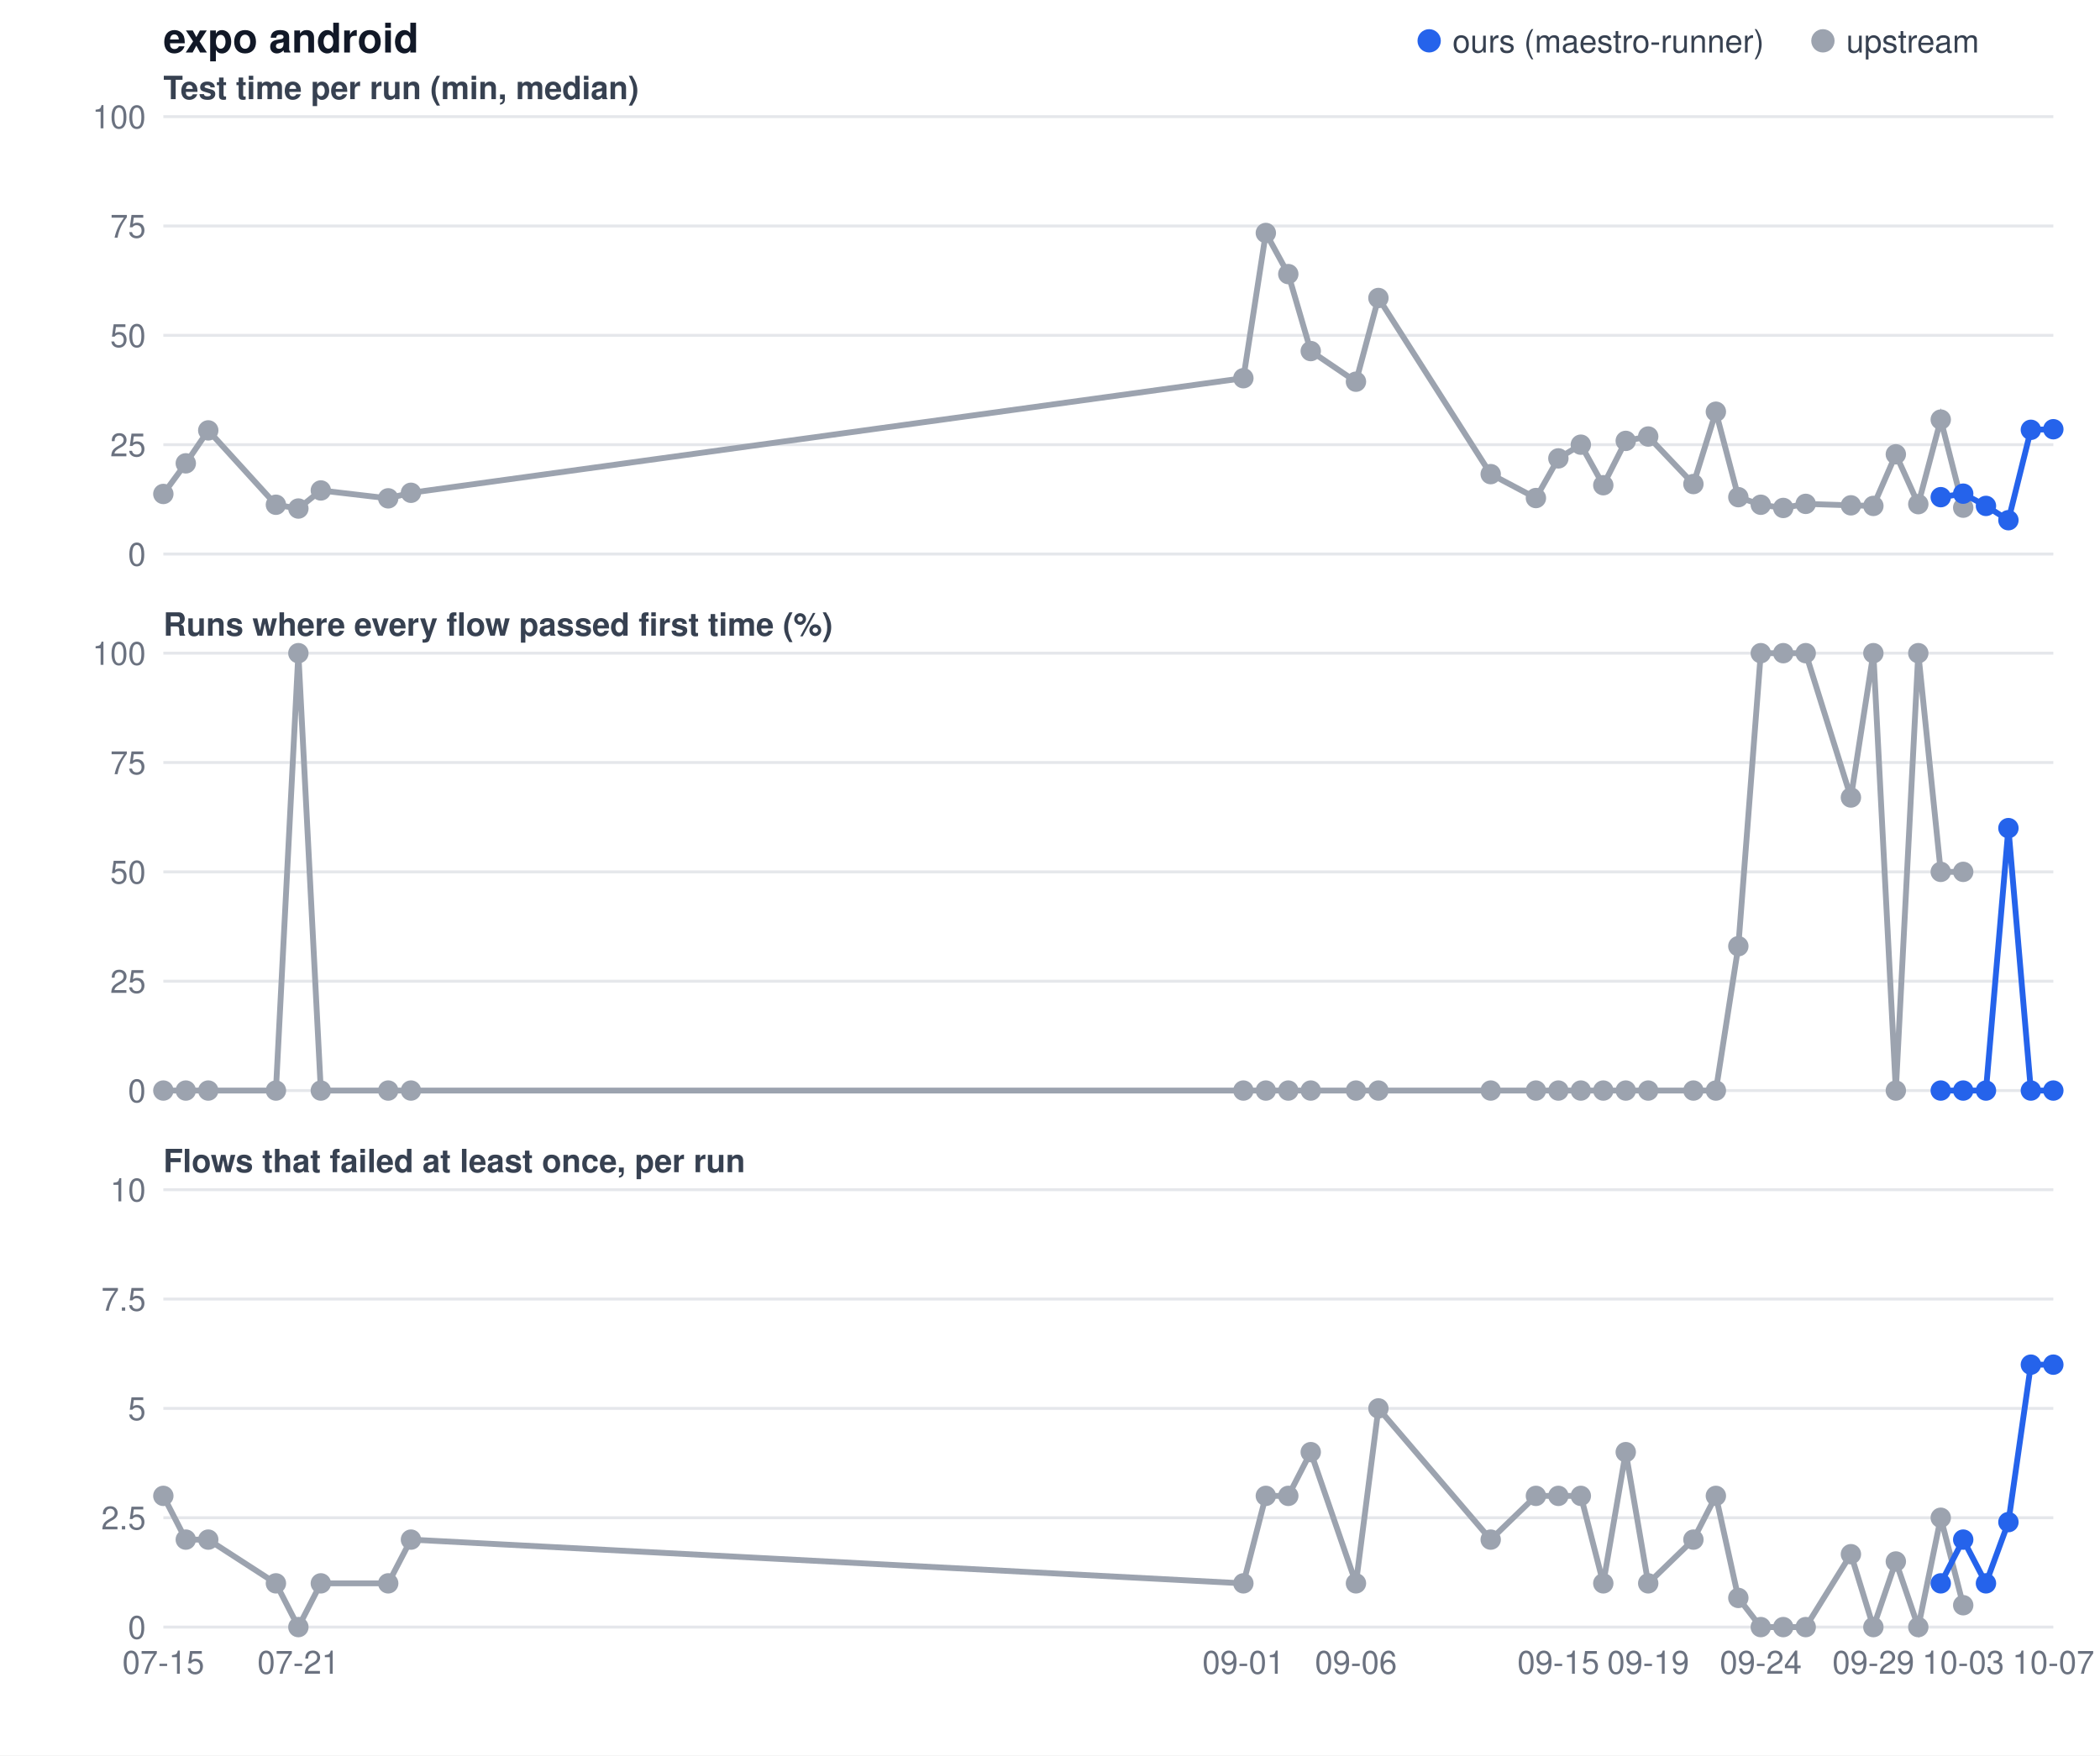
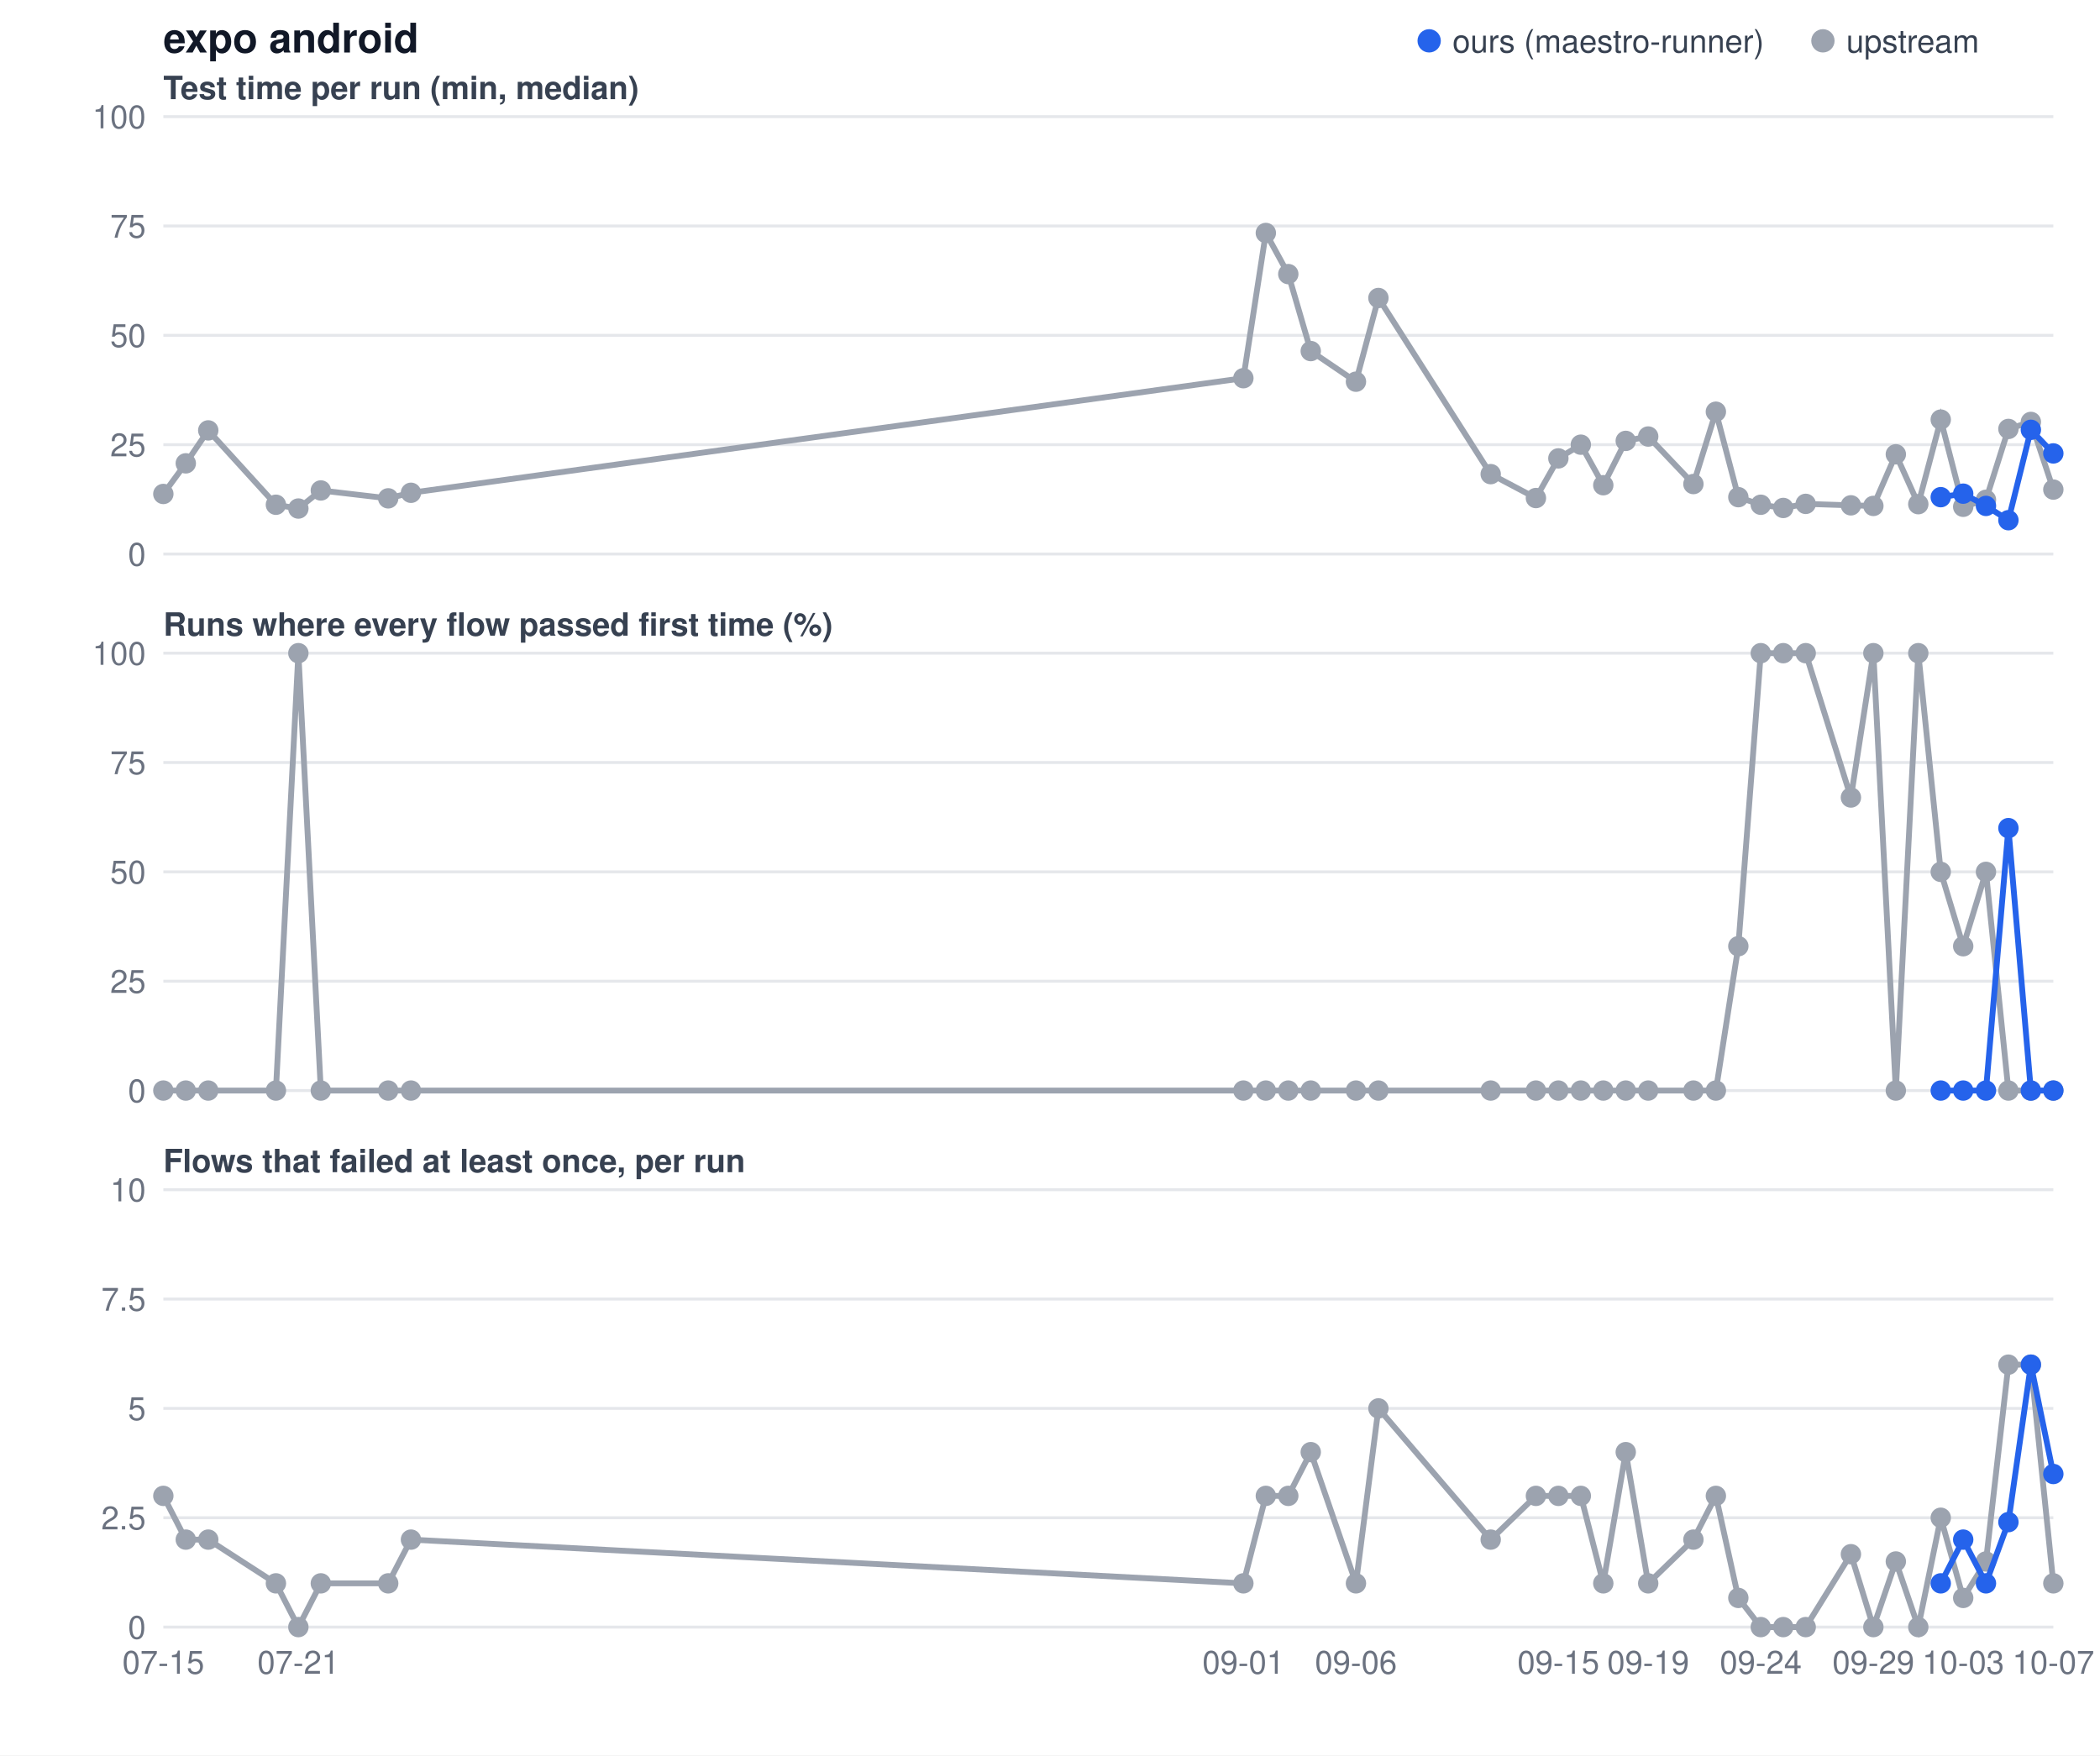
<svg xmlns="http://www.w3.org/2000/svg" width="720" height="602" font-family="-apple-system,Segoe UI,Helvetica,Arial,sans-serif" font-size="11">
  <rect width="100%" height="100%" fill="#ffffff" />
  <text x="56" y="18" font-size="14" font-weight="600" fill="#111827">expo android</text>
  <circle cx="490" cy="14" r="4" fill="#2563eb" />
  <text x="498" y="18" fill="#374151">ours (maestro-runner)</text>
  <circle cx="625" cy="14" r="4" fill="#9ca3af" />
  <text x="633" y="18" fill="#374151">upstream</text>
  <text x="56" y="34" fill="#374151" font-weight="600">Test time per run (min, median)</text>
  <line x1="56" x2="704" y1="190.0" y2="190.0" stroke="#e5e7eb" />
  <text x="50" y="194.0" text-anchor="end" fill="#6b7280">0</text>
  <line x1="56" x2="704" y1="152.5" y2="152.5" stroke="#e5e7eb" />
  <text x="50" y="156.5" text-anchor="end" fill="#6b7280">25</text>
  <line x1="56" x2="704" y1="115.0" y2="115.0" stroke="#e5e7eb" />
  <text x="50" y="119.0" text-anchor="end" fill="#6b7280">50</text>
  <line x1="56" x2="704" y1="77.5" y2="77.5" stroke="#e5e7eb" />
  <text x="50" y="81.5" text-anchor="end" fill="#6b7280">75</text>
  <line x1="56" x2="704" y1="40.0" y2="40.0" stroke="#e5e7eb" />
  <text x="50" y="44.0" text-anchor="end" fill="#6b7280">100</text>
-   <polyline fill="none" stroke="#9ca3af" stroke-width="2" points="56.0,169.4 63.7,158.9 71.4,147.6 94.6,173.1 102.3,174.4 110.0,168.2 133.1,170.9 140.9,169.0 426.3,129.7 434.0,79.9 441.7,94.0 449.4,120.4 464.9,130.9 472.6,102.2 511.1,162.6 526.6,170.8 534.3,157.2 542.0,152.5 549.7,166.4 557.4,151.2 565.1,149.7 580.6,166.0 588.3,141.2 596.0,170.5 603.7,173.1 611.4,174.2 619.1,172.8 634.6,173.3 642.3,173.5 650.0,155.8 657.7,172.9 665.4,143.9 673.1,174.1" />
+   <polyline fill="none" stroke="#9ca3af" stroke-width="2" points="56.0,169.4 63.7,158.9 71.4,147.6 94.6,173.1 102.3,174.4 110.0,168.2 133.1,170.9 140.9,169.0 426.3,129.7 434.0,79.9 441.7,94.0 449.4,120.4 464.9,130.9 472.6,102.2 511.1,162.6 526.6,170.8 534.3,157.2 542.0,152.5 549.7,166.4 557.4,151.2 565.1,149.7 580.6,166.0 588.3,141.2 596.0,170.5 603.7,173.1 611.4,174.2 619.1,172.8 634.6,173.3 642.3,173.5 650.0,155.8 657.7,172.9 665.4,143.9 673.1,173.8 680.9,171.4 688.6,147.1 696.3,144.7 704.0,167.9" />
  <circle cx="56.0" cy="169.4" r="3.5" fill="#9ca3af" />
  <circle cx="63.7" cy="158.9" r="3.5" fill="#9ca3af" />
  <circle cx="71.4" cy="147.6" r="3.5" fill="#9ca3af" />
  <circle cx="94.6" cy="173.1" r="3.5" fill="#9ca3af" />
  <circle cx="102.3" cy="174.4" r="3.5" fill="#9ca3af" />
  <circle cx="110.0" cy="168.2" r="3.5" fill="#9ca3af" />
  <circle cx="133.1" cy="170.9" r="3.5" fill="#9ca3af" />
  <circle cx="140.9" cy="169.0" r="3.5" fill="#9ca3af" />
  <circle cx="426.3" cy="129.7" r="3.5" fill="#9ca3af" />
  <circle cx="434.0" cy="79.9" r="3.5" fill="#9ca3af" />
  <circle cx="441.7" cy="94.0" r="3.5" fill="#9ca3af" />
  <circle cx="449.4" cy="120.4" r="3.5" fill="#9ca3af" />
  <circle cx="464.9" cy="130.9" r="3.5" fill="#9ca3af" />
  <circle cx="472.6" cy="102.2" r="3.5" fill="#9ca3af" />
  <circle cx="511.1" cy="162.6" r="3.5" fill="#9ca3af" />
  <circle cx="526.6" cy="170.8" r="3.5" fill="#9ca3af" />
  <circle cx="534.3" cy="157.2" r="3.5" fill="#9ca3af" />
  <circle cx="542.0" cy="152.5" r="3.5" fill="#9ca3af" />
  <circle cx="549.7" cy="166.4" r="3.5" fill="#9ca3af" />
  <circle cx="557.4" cy="151.2" r="3.5" fill="#9ca3af" />
  <circle cx="565.1" cy="149.7" r="3.5" fill="#9ca3af" />
  <circle cx="580.6" cy="166.0" r="3.5" fill="#9ca3af" />
  <circle cx="588.3" cy="141.2" r="3.5" fill="#9ca3af" />
  <circle cx="596.0" cy="170.5" r="3.5" fill="#9ca3af" />
  <circle cx="603.7" cy="173.1" r="3.5" fill="#9ca3af" />
  <circle cx="611.4" cy="174.2" r="3.5" fill="#9ca3af" />
  <circle cx="619.1" cy="172.8" r="3.5" fill="#9ca3af" />
  <circle cx="634.6" cy="173.3" r="3.5" fill="#9ca3af" />
  <circle cx="642.3" cy="173.5" r="3.5" fill="#9ca3af" />
  <circle cx="650.0" cy="155.8" r="3.5" fill="#9ca3af" />
  <circle cx="657.7" cy="172.9" r="3.5" fill="#9ca3af" />
  <circle cx="665.4" cy="143.9" r="3.5" fill="#9ca3af" />
-   <circle cx="673.1" cy="174.1" r="3.5" fill="#9ca3af" />
-   <polyline fill="none" stroke="#2563eb" stroke-width="2" points="665.4,170.5 673.1,169.3 680.9,173.5 688.6,178.4 696.3,147.4 704.0,147.2" />
+   <circle cx="673.1" cy="173.8" r="3.5" fill="#9ca3af" />
+   <circle cx="680.9" cy="171.4" r="3.5" fill="#9ca3af" />
+   <circle cx="688.6" cy="147.1" r="3.5" fill="#9ca3af" />
+   <circle cx="696.3" cy="144.7" r="3.5" fill="#9ca3af" />
+   <circle cx="704.0" cy="167.9" r="3.5" fill="#9ca3af" />
+   <polyline fill="none" stroke="#2563eb" stroke-width="2" points="665.4,170.5 673.1,169.3 680.9,173.5 688.6,178.4 696.3,147.4 704.0,155.5" />
  <circle cx="665.4" cy="170.5" r="3.5" fill="#2563eb" />
  <circle cx="673.1" cy="169.3" r="3.5" fill="#2563eb" />
  <circle cx="680.9" cy="173.5" r="3.5" fill="#2563eb" />
  <circle cx="688.6" cy="178.4" r="3.5" fill="#2563eb" />
  <circle cx="696.3" cy="147.4" r="3.5" fill="#2563eb" />
-   <circle cx="704.0" cy="147.2" r="3.5" fill="#2563eb" />
+   <circle cx="704.0" cy="155.5" r="3.5" fill="#2563eb" />
  <text x="56" y="218" fill="#374151" font-weight="600">Runs where every flow passed first time (%)</text>
  <line x1="56" x2="704" y1="374.0" y2="374.0" stroke="#e5e7eb" />
  <text x="50" y="378.0" text-anchor="end" fill="#6b7280">0</text>
  <line x1="56" x2="704" y1="336.5" y2="336.5" stroke="#e5e7eb" />
  <text x="50" y="340.5" text-anchor="end" fill="#6b7280">25</text>
  <line x1="56" x2="704" y1="299.0" y2="299.0" stroke="#e5e7eb" />
  <text x="50" y="303.0" text-anchor="end" fill="#6b7280">50</text>
  <line x1="56" x2="704" y1="261.5" y2="261.5" stroke="#e5e7eb" />
  <text x="50" y="265.5" text-anchor="end" fill="#6b7280">75</text>
  <line x1="56" x2="704" y1="224.0" y2="224.0" stroke="#e5e7eb" />
  <text x="50" y="228.0" text-anchor="end" fill="#6b7280">100</text>
-   <polyline fill="none" stroke="#9ca3af" stroke-width="2" points="56.0,374.0 63.7,374.0 71.4,374.0 94.6,374.0 102.3,224.0 110.0,374.0 133.1,374.0 140.9,374.0 426.3,374.0 434.0,374.0 441.7,374.0 449.4,374.0 464.9,374.0 472.6,374.0 511.1,374.0 526.6,374.0 534.3,374.0 542.0,374.0 549.7,374.0 557.4,374.0 565.1,374.0 580.6,374.0 588.3,374.0 596.0,324.5 603.7,224.0 611.4,224.0 619.1,224.0 634.6,273.5 642.3,224.0 650.0,374.0 657.7,224.0 665.4,299.0 673.1,299.0" />
+   <polyline fill="none" stroke="#9ca3af" stroke-width="2" points="56.0,374.0 63.7,374.0 71.4,374.0 94.6,374.0 102.3,224.0 110.0,374.0 133.1,374.0 140.9,374.0 426.3,374.0 434.0,374.0 441.7,374.0 449.4,374.0 464.9,374.0 472.6,374.0 511.1,374.0 526.6,374.0 534.3,374.0 542.0,374.0 549.7,374.0 557.4,374.0 565.1,374.0 580.6,374.0 588.3,374.0 596.0,324.5 603.7,224.0 611.4,224.0 619.1,224.0 634.6,273.5 642.3,224.0 650.0,374.0 657.7,224.0 665.4,299.0 673.1,324.5 680.9,299.0 688.6,374.0 696.3,374.0 704.0,374.0" />
  <circle cx="56.0" cy="374.0" r="3.5" fill="#9ca3af" />
  <circle cx="63.7" cy="374.0" r="3.5" fill="#9ca3af" />
  <circle cx="71.4" cy="374.0" r="3.5" fill="#9ca3af" />
  <circle cx="94.6" cy="374.0" r="3.5" fill="#9ca3af" />
  <circle cx="102.3" cy="224.0" r="3.5" fill="#9ca3af" />
  <circle cx="110.0" cy="374.0" r="3.5" fill="#9ca3af" />
  <circle cx="133.1" cy="374.0" r="3.5" fill="#9ca3af" />
  <circle cx="140.9" cy="374.0" r="3.5" fill="#9ca3af" />
  <circle cx="426.3" cy="374.0" r="3.5" fill="#9ca3af" />
  <circle cx="434.0" cy="374.0" r="3.5" fill="#9ca3af" />
  <circle cx="441.7" cy="374.0" r="3.5" fill="#9ca3af" />
  <circle cx="449.4" cy="374.0" r="3.5" fill="#9ca3af" />
  <circle cx="464.9" cy="374.0" r="3.5" fill="#9ca3af" />
  <circle cx="472.6" cy="374.0" r="3.5" fill="#9ca3af" />
  <circle cx="511.1" cy="374.0" r="3.5" fill="#9ca3af" />
  <circle cx="526.6" cy="374.0" r="3.5" fill="#9ca3af" />
  <circle cx="534.3" cy="374.0" r="3.5" fill="#9ca3af" />
  <circle cx="542.0" cy="374.0" r="3.5" fill="#9ca3af" />
  <circle cx="549.7" cy="374.0" r="3.5" fill="#9ca3af" />
  <circle cx="557.4" cy="374.0" r="3.5" fill="#9ca3af" />
  <circle cx="565.1" cy="374.0" r="3.5" fill="#9ca3af" />
  <circle cx="580.6" cy="374.0" r="3.5" fill="#9ca3af" />
  <circle cx="588.3" cy="374.0" r="3.5" fill="#9ca3af" />
  <circle cx="596.0" cy="324.5" r="3.5" fill="#9ca3af" />
  <circle cx="603.7" cy="224.0" r="3.5" fill="#9ca3af" />
  <circle cx="611.4" cy="224.0" r="3.5" fill="#9ca3af" />
  <circle cx="619.1" cy="224.0" r="3.5" fill="#9ca3af" />
  <circle cx="634.6" cy="273.5" r="3.5" fill="#9ca3af" />
  <circle cx="642.3" cy="224.0" r="3.5" fill="#9ca3af" />
  <circle cx="650.0" cy="374.0" r="3.5" fill="#9ca3af" />
  <circle cx="657.7" cy="224.0" r="3.5" fill="#9ca3af" />
  <circle cx="665.4" cy="299.0" r="3.5" fill="#9ca3af" />
-   <circle cx="673.1" cy="299.0" r="3.5" fill="#9ca3af" />
+   <circle cx="673.1" cy="324.5" r="3.5" fill="#9ca3af" />
+   <circle cx="680.9" cy="299.0" r="3.5" fill="#9ca3af" />
+   <circle cx="688.6" cy="374.0" r="3.5" fill="#9ca3af" />
+   <circle cx="696.3" cy="374.0" r="3.5" fill="#9ca3af" />
+   <circle cx="704.0" cy="374.0" r="3.5" fill="#9ca3af" />
  <polyline fill="none" stroke="#2563eb" stroke-width="2" points="665.4,374.0 673.1,374.0 680.9,374.0 688.6,284.0 696.3,374.0 704.0,374.0" />
  <circle cx="665.4" cy="374.0" r="3.5" fill="#2563eb" />
  <circle cx="673.1" cy="374.0" r="3.5" fill="#2563eb" />
  <circle cx="680.9" cy="374.0" r="3.5" fill="#2563eb" />
  <circle cx="688.6" cy="284.0" r="3.5" fill="#2563eb" />
  <circle cx="696.3" cy="374.0" r="3.5" fill="#2563eb" />
  <circle cx="704.0" cy="374.0" r="3.5" fill="#2563eb" />
  <text x="56" y="402" fill="#374151" font-weight="600">Flows that failed at least once, per run</text>
  <line x1="56" x2="704" y1="558.0" y2="558.0" stroke="#e5e7eb" />
  <text x="50" y="562.0" text-anchor="end" fill="#6b7280">0</text>
  <line x1="56" x2="704" y1="520.5" y2="520.5" stroke="#e5e7eb" />
  <text x="50" y="524.5" text-anchor="end" fill="#6b7280">2.5</text>
  <line x1="56" x2="704" y1="483.0" y2="483.0" stroke="#e5e7eb" />
  <text x="50" y="487.0" text-anchor="end" fill="#6b7280">5</text>
  <line x1="56" x2="704" y1="445.5" y2="445.5" stroke="#e5e7eb" />
  <text x="50" y="449.5" text-anchor="end" fill="#6b7280">7.5</text>
  <line x1="56" x2="704" y1="408.0" y2="408.0" stroke="#e5e7eb" />
  <text x="50" y="412.0" text-anchor="end" fill="#6b7280">10</text>
-   <polyline fill="none" stroke="#9ca3af" stroke-width="2" points="56.0,513.0 63.7,528.0 71.4,528.0 94.6,543.0 102.3,558.0 110.0,543.0 133.1,543.0 140.9,528.0 426.3,543.0 434.0,513.0 441.7,513.0 449.4,498.0 464.9,543.0 472.6,483.0 511.1,528.0 526.6,513.0 534.3,513.0 542.0,513.0 549.7,543.0 557.4,498.0 565.1,543.0 580.6,528.0 588.3,513.0 596.0,548.0 603.7,558.0 611.4,558.0 619.1,558.0 634.6,533.0 642.3,558.0 650.0,535.5 657.7,558.0 665.4,520.5 673.1,550.5" />
+   <polyline fill="none" stroke="#9ca3af" stroke-width="2" points="56.0,513.0 63.7,528.0 71.4,528.0 94.6,543.0 102.3,558.0 110.0,543.0 133.1,543.0 140.9,528.0 426.3,543.0 434.0,513.0 441.7,513.0 449.4,498.0 464.9,543.0 472.6,483.0 511.1,528.0 526.6,513.0 534.3,513.0 542.0,513.0 549.7,543.0 557.4,498.0 565.1,543.0 580.6,528.0 588.3,513.0 596.0,548.0 603.7,558.0 611.4,558.0 619.1,558.0 634.6,533.0 642.3,558.0 650.0,535.5 657.7,558.0 665.4,520.5 673.1,548.0 680.9,535.5 688.6,468.0 696.3,468.0 704.0,543.0" />
  <circle cx="56.0" cy="513.0" r="3.5" fill="#9ca3af" />
  <circle cx="63.7" cy="528.0" r="3.5" fill="#9ca3af" />
  <circle cx="71.4" cy="528.0" r="3.5" fill="#9ca3af" />
  <circle cx="94.6" cy="543.0" r="3.5" fill="#9ca3af" />
  <circle cx="102.3" cy="558.0" r="3.5" fill="#9ca3af" />
  <circle cx="110.0" cy="543.0" r="3.5" fill="#9ca3af" />
  <circle cx="133.1" cy="543.0" r="3.5" fill="#9ca3af" />
  <circle cx="140.9" cy="528.0" r="3.5" fill="#9ca3af" />
  <circle cx="426.3" cy="543.0" r="3.5" fill="#9ca3af" />
  <circle cx="434.0" cy="513.0" r="3.5" fill="#9ca3af" />
  <circle cx="441.7" cy="513.0" r="3.5" fill="#9ca3af" />
  <circle cx="449.4" cy="498.0" r="3.5" fill="#9ca3af" />
  <circle cx="464.9" cy="543.0" r="3.5" fill="#9ca3af" />
  <circle cx="472.6" cy="483.0" r="3.5" fill="#9ca3af" />
  <circle cx="511.1" cy="528.0" r="3.5" fill="#9ca3af" />
  <circle cx="526.6" cy="513.0" r="3.5" fill="#9ca3af" />
  <circle cx="534.3" cy="513.0" r="3.5" fill="#9ca3af" />
  <circle cx="542.0" cy="513.0" r="3.5" fill="#9ca3af" />
  <circle cx="549.7" cy="543.0" r="3.5" fill="#9ca3af" />
  <circle cx="557.4" cy="498.0" r="3.5" fill="#9ca3af" />
  <circle cx="565.1" cy="543.0" r="3.5" fill="#9ca3af" />
  <circle cx="580.6" cy="528.0" r="3.5" fill="#9ca3af" />
  <circle cx="588.3" cy="513.0" r="3.5" fill="#9ca3af" />
  <circle cx="596.0" cy="548.0" r="3.5" fill="#9ca3af" />
  <circle cx="603.7" cy="558.0" r="3.5" fill="#9ca3af" />
  <circle cx="611.4" cy="558.0" r="3.5" fill="#9ca3af" />
  <circle cx="619.1" cy="558.0" r="3.5" fill="#9ca3af" />
  <circle cx="634.6" cy="533.0" r="3.5" fill="#9ca3af" />
  <circle cx="642.3" cy="558.0" r="3.5" fill="#9ca3af" />
  <circle cx="650.0" cy="535.5" r="3.5" fill="#9ca3af" />
  <circle cx="657.7" cy="558.0" r="3.5" fill="#9ca3af" />
  <circle cx="665.4" cy="520.5" r="3.5" fill="#9ca3af" />
-   <circle cx="673.1" cy="550.5" r="3.5" fill="#9ca3af" />
-   <polyline fill="none" stroke="#2563eb" stroke-width="2" points="665.4,543.0 673.1,528.0 680.9,543.0 688.6,522.0 696.3,468.0 704.0,468.0" />
+   <circle cx="673.1" cy="548.0" r="3.5" fill="#9ca3af" />
+   <circle cx="680.9" cy="535.5" r="3.5" fill="#9ca3af" />
+   <circle cx="688.6" cy="468.0" r="3.5" fill="#9ca3af" />
+   <circle cx="696.3" cy="468.0" r="3.5" fill="#9ca3af" />
+   <circle cx="704.0" cy="543.0" r="3.5" fill="#9ca3af" />
+   <polyline fill="none" stroke="#2563eb" stroke-width="2" points="665.4,543.0 673.1,528.0 680.9,543.0 688.6,522.0 696.3,468.0 704.0,505.5" />
  <circle cx="665.4" cy="543.0" r="3.5" fill="#2563eb" />
  <circle cx="673.1" cy="528.0" r="3.5" fill="#2563eb" />
  <circle cx="680.9" cy="543.0" r="3.5" fill="#2563eb" />
  <circle cx="688.6" cy="522.0" r="3.5" fill="#2563eb" />
  <circle cx="696.3" cy="468.0" r="3.5" fill="#2563eb" />
-   <circle cx="704.0" cy="468.0" r="3.5" fill="#2563eb" />
+   <circle cx="704.0" cy="505.5" r="3.5" fill="#2563eb" />
  <text x="56.0" y="574" text-anchor="middle" fill="#6b7280">07-15</text>
  <text x="102.3" y="574" text-anchor="middle" fill="#6b7280">07-21</text>
  <text x="426.3" y="574" text-anchor="middle" fill="#6b7280">09-01</text>
  <text x="464.9" y="574" text-anchor="middle" fill="#6b7280">09-06</text>
  <text x="534.3" y="574" text-anchor="middle" fill="#6b7280">09-15</text>
  <text x="565.1" y="574" text-anchor="middle" fill="#6b7280">09-19</text>
  <text x="603.7" y="574" text-anchor="middle" fill="#6b7280">09-24</text>
  <text x="642.3" y="574" text-anchor="middle" fill="#6b7280">09-29</text>
  <text x="673.1" y="574" text-anchor="middle" fill="#6b7280">10-03</text>
  <text x="704.0" y="574" text-anchor="middle" fill="#6b7280">10-07</text>
</svg>
